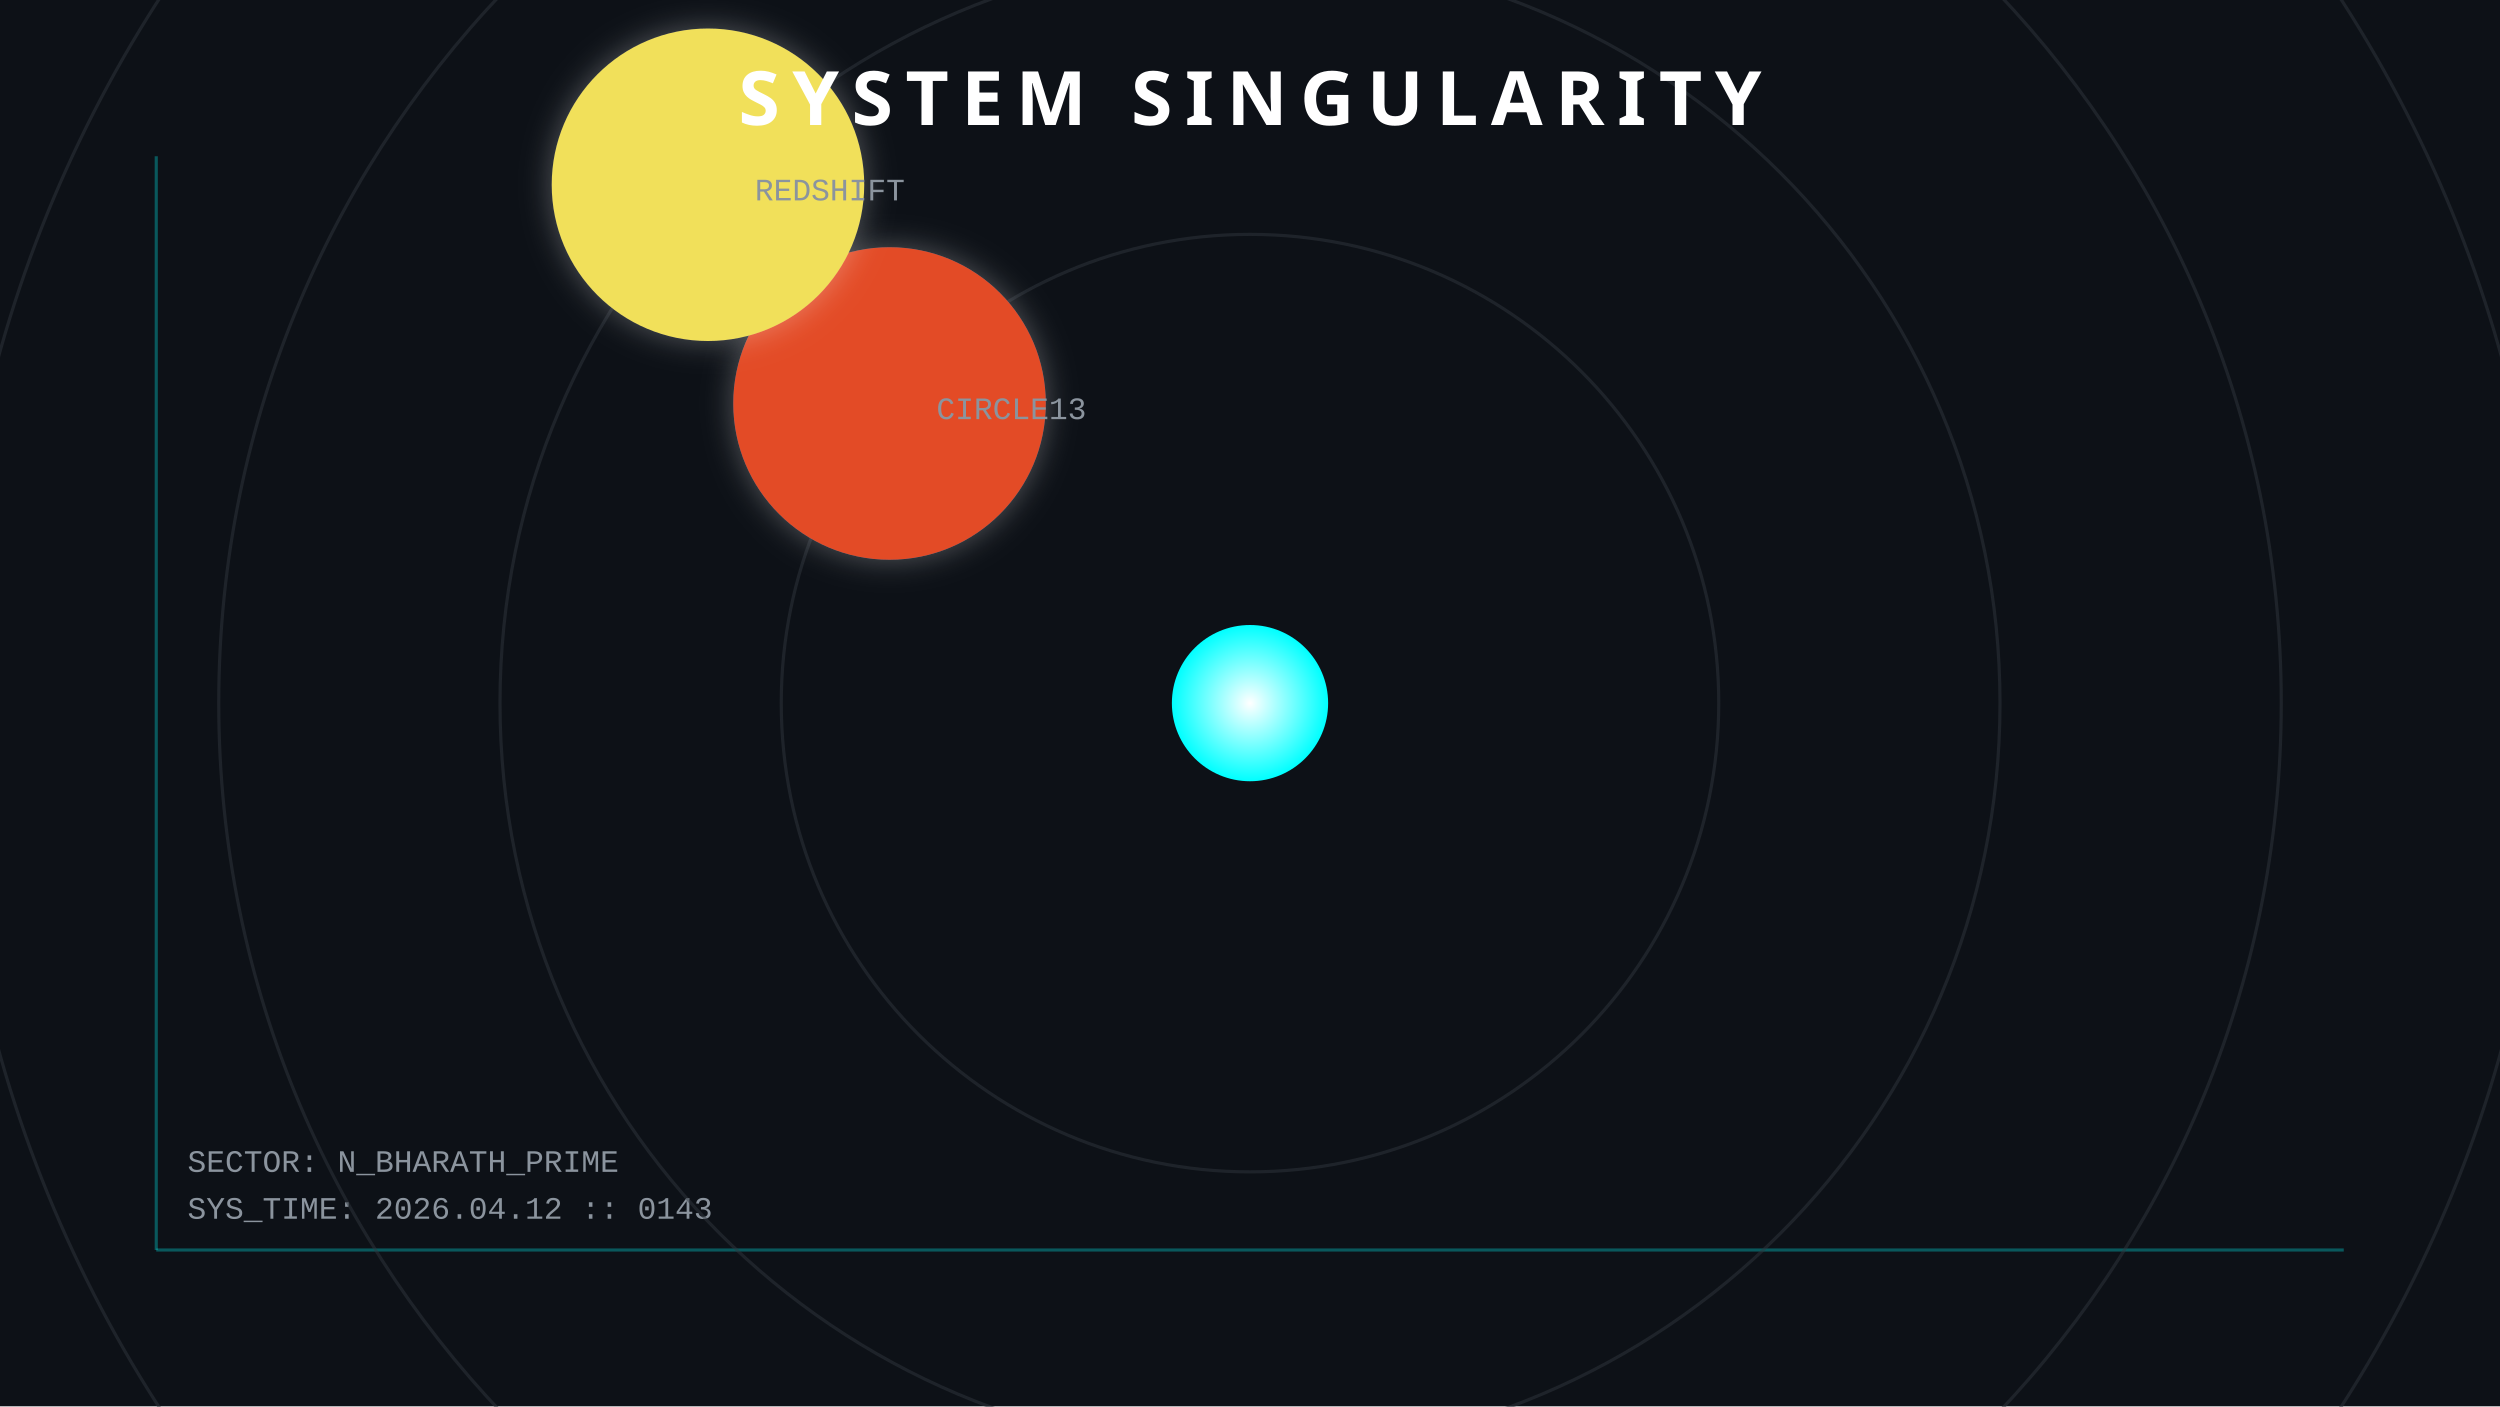
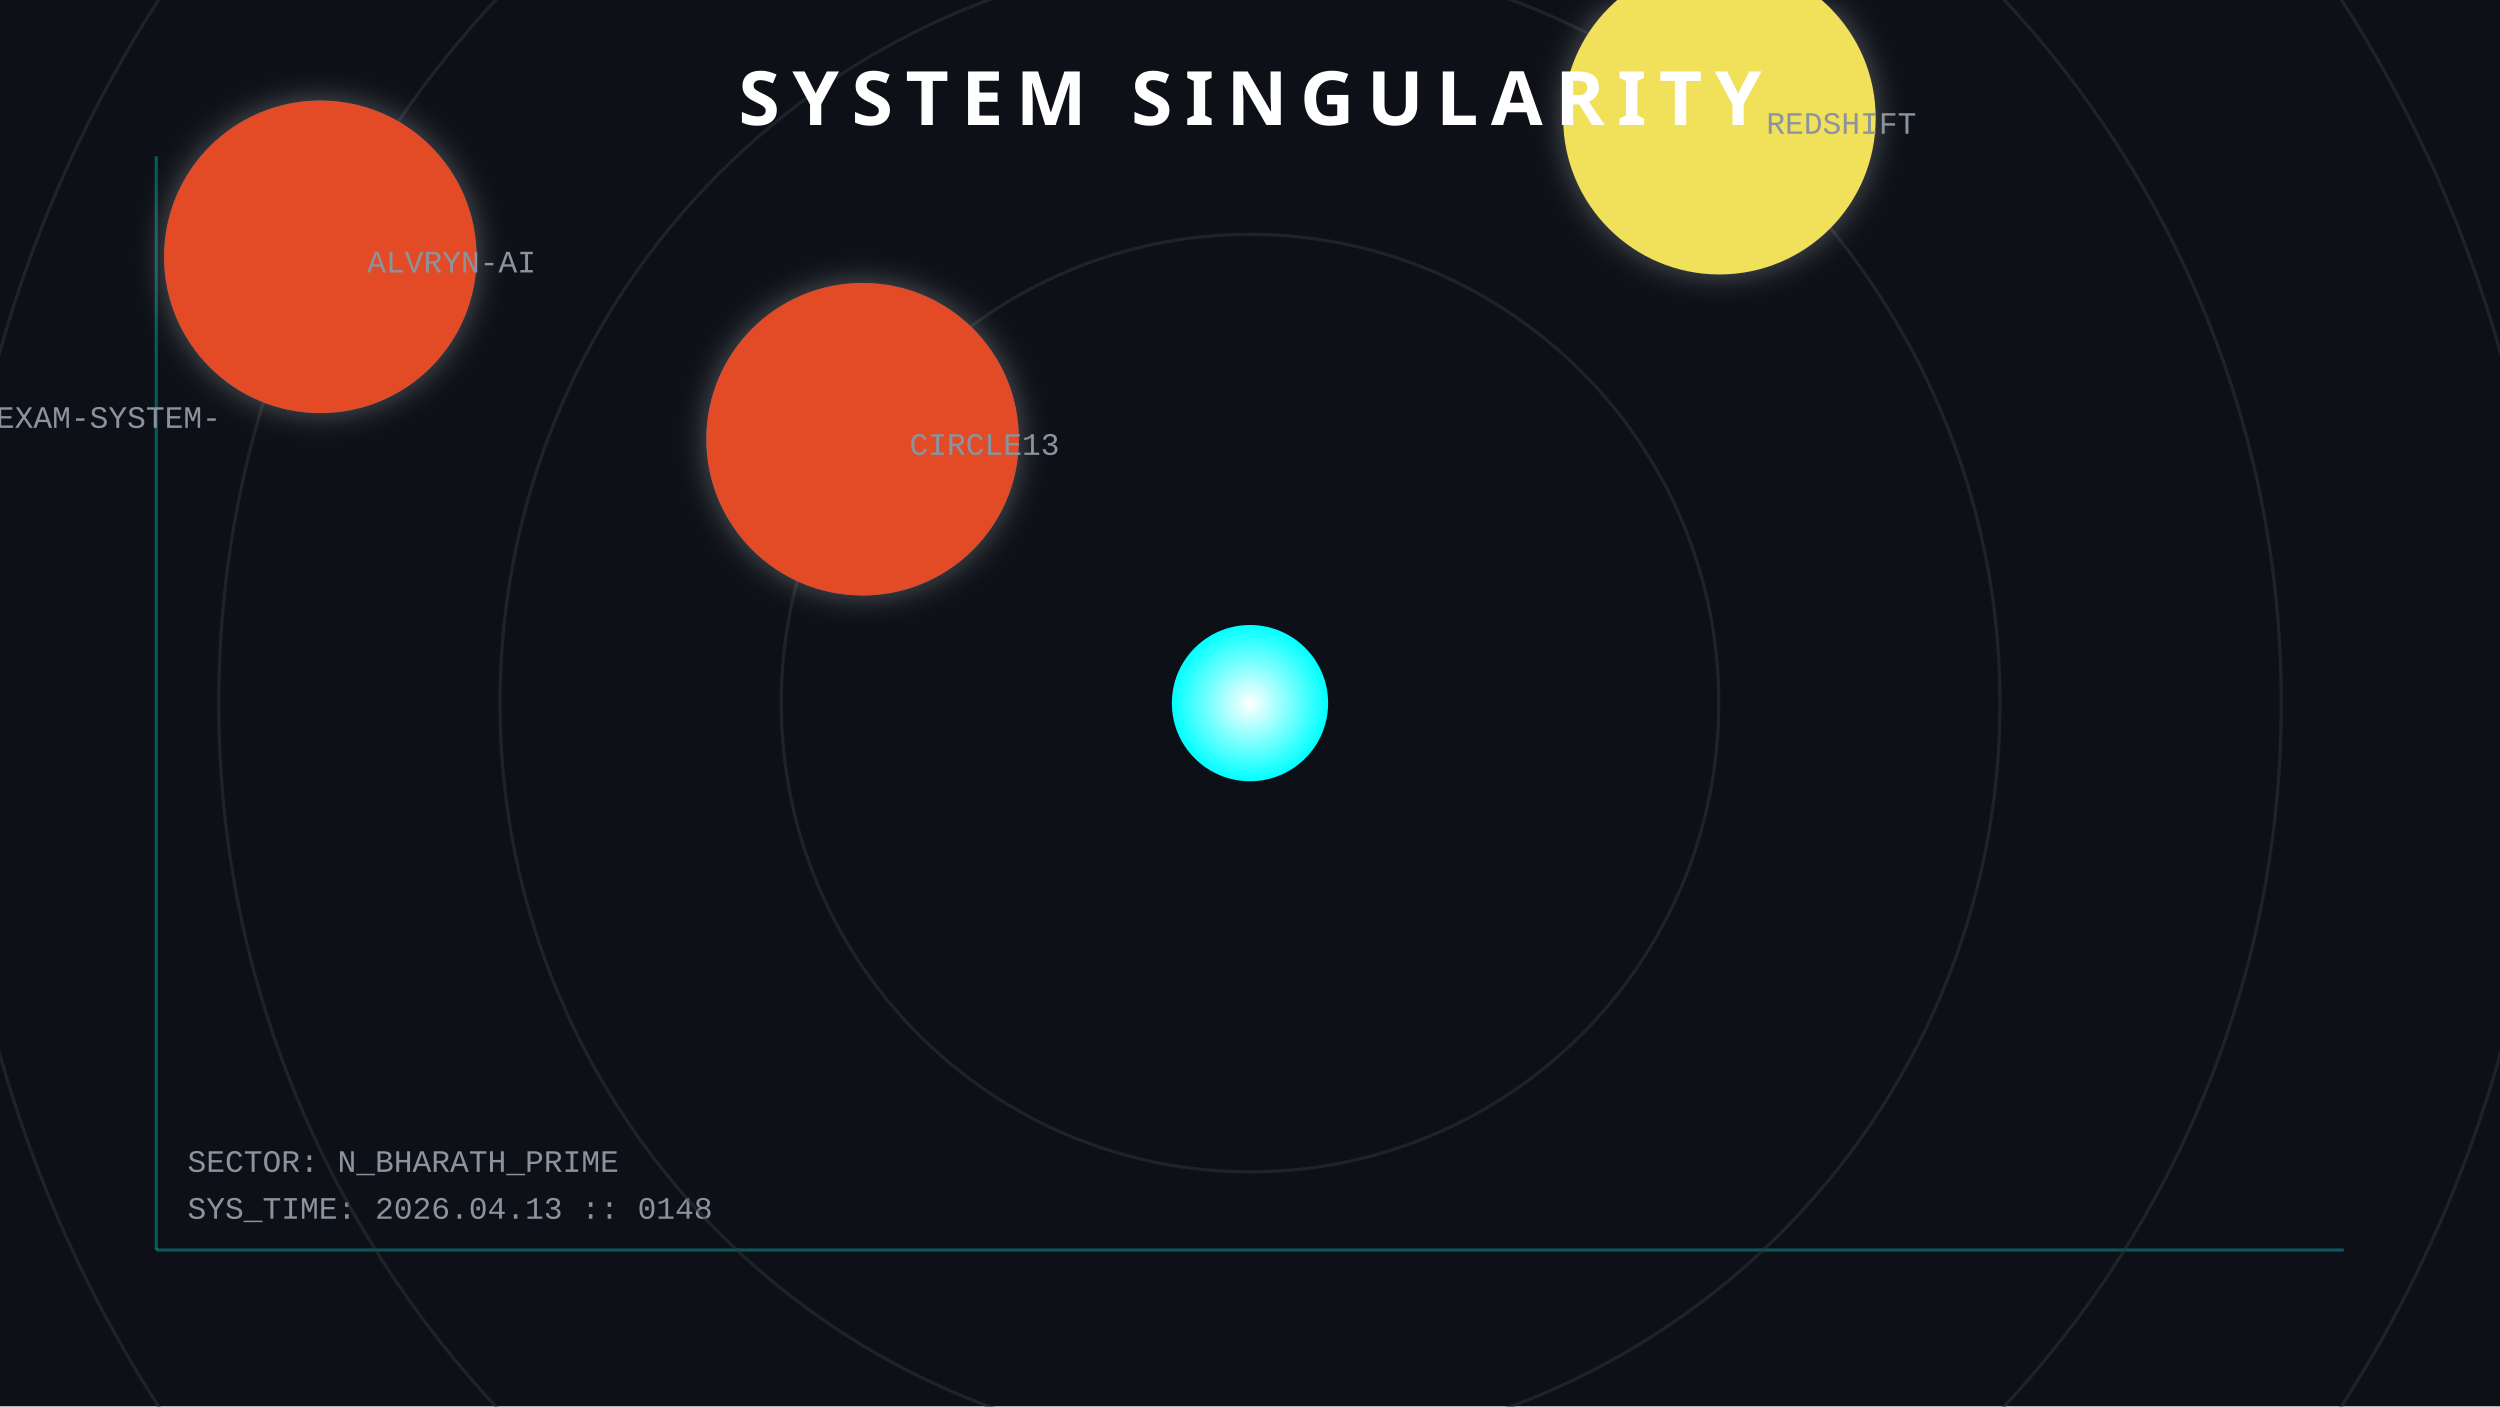
<svg xmlns="http://www.w3.org/2000/svg" width="800" height="450">
  <style>
        .orbit { fill: none; stroke: #30363d; stroke-width: 1; opacity: 0.5; }
        .planet { filter: drop-shadow(0 0 5px rgba(255,255,255,0.3)); }
        .text { font-family: 'Courier New', monospace; fill: #8b949e; font-size: 10px; }
        .title { font-family: sans-serif; fill: white; font-weight: bold; font-size: 24px; letter-spacing: 4px; }
        .hud-line { stroke: #00ffff; stroke-width: 1; opacity: 0.3; }
        
        /* ANIMATIONS */
        @keyframes pulse { 0% { r: 25; opacity: 0.8; } 50% { r: 30; opacity: 0.4; } 100% { r: 25; opacity: 0.8; } }
        .sun { animation: pulse 4s infinite; }
    </style>
  <rect width="100%" height="100%" fill="#0d1117" />
  <line x1="50" y1="50" x2="50" y2="400" class="hud-line" />
  <line x1="50" y1="400" x2="750" y2="400" class="hud-line" />
-   <text x="60" y="390" class="text">SYS_TIME: 2026.04.12 :: 0143</text>
+   <text x="60" y="390" class="text">SYS_TIME: 2026.04.13 :: 0148</text>
  <text x="60" y="375" class="text">SECTOR: N_BHARATH_PRIME</text>
  <circle cx="400" cy="225" r="25" fill="url(#grad1)" class="sun" />
  <defs>
    <radialGradient id="grad1" cx="50%" cy="50%" r="50%" fx="50%" fy="50%">
      <stop offset="0%" style="stop-color:white;stop-opacity:1" />
      <stop offset="100%" style="stop-color:#00ffff;stop-opacity:1" />
    </radialGradient>
  </defs>
  <circle cx="400" cy="225" r="150.0" class="orbit" />
-   <circle cx="284.647" cy="129.116" r="50" fill="#e34c26" class="planet" />
-   <text x="299.647" y="134.116" class="text" fill="white">CIRCLE13</text>
+   <circle cx="276.032" cy="140.549" r="50" fill="#e34c26" class="planet" />
+   <text x="291.032" y="145.549" class="text" fill="white">CIRCLE13</text>
  <circle cx="400" cy="225" r="240.0" class="orbit" />
-   <circle cx="226.55" cy="59.123" r="50" fill="#f1e05a" class="planet" />
-   <text x="241.55" y="64.123" class="text" fill="white">REDSHIFT</text>
+   <circle cx="550.219" cy="37.826" r="50" fill="#f1e05a" class="planet" />
+   <text x="565.219" y="42.826" class="text" fill="white">REDSHIFT</text>
  <circle cx="400" cy="225" r="330.0" class="orbit" />
-   <circle cx="405.582" cy="-104.953" r="50" fill="#e34c26" class="planet" />
-   <text x="420.582" y="-99.953" class="text" fill="white">ALVRYN-AI</text>
+   <circle cx="102.505" cy="82.182" r="50" fill="#e34c26" class="planet" />
+   <text x="117.505" y="87.182" class="text" fill="white">ALVRYN-AI</text>
  <circle cx="400" cy="225" r="415.422" class="orbit" />
-   <circle cx="665.956" cy="-94.128" r="46.948" fill="#f1e05a" class="planet" />
-   <text x="680.956" y="-89.128" class="text" fill="white">DRIFT-CIRCLE13</text>
+   <circle cx="312.932" cy="631.195" r="46.948" fill="#f1e05a" class="planet" />
+   <text x="327.932" y="636.195" class="text" fill="white">DRIFT-CIRCLE13</text>
  <circle cx="400" cy="225" r="461.81" class="orbit" />
-   <circle cx="222.259" cy="651.235" r="20.925" fill="#2b7489" class="planet" />
-   <text x="237.259" y="656.235" class="text" fill="white">DSATM-EXAM-SYSTEM-</text>
-   <circle cx="400" cy="225" r="504.87" class="orbit" />
-   <circle cx="888.323" cy="353.196" r="18.707" fill="#8b949e" class="planet" />
-   <text x="903.323" y="358.196" class="text" fill="white">NBHARATH1306</text>
-   <circle cx="400" cy="225" r="547.102" class="orbit" />
-   <circle cx="770.86" cy="627.224" r="18.155" fill="#e34c26" class="planet" />
-   <text x="785.86" y="632.224" class="text" fill="white">WEBSITE-EQUDATOR-TRADING-PLATFORM</text>
-   <circle cx="400" cy="225" r="577.935" class="orbit" />
-   <circle cx="937.422" cy="437.572" r="10.555" fill="#8b949e" class="planet" />
-   <text x="952.422" y="442.572" class="text" fill="white">FLASK</text>
-   <circle cx="400" cy="225" r="608.208" class="orbit" />
-   <circle cx="-181.173" cy="404.318" r="10.182" fill="#8b949e" class="planet" />
-   <text x="-166.173" y="409.318" class="text" fill="white">HCF-INTERNSHIP</text>
-   <circle cx="400" cy="225" r="637.077" class="orbit" />
-   <circle cx="408.307" cy="-412.023" r="9.246" fill="#8b949e" class="planet" />
+   <circle cx="-52.331" cy="131.917" r="20.925" fill="#2b7489" class="planet" />
+   <text x="-37.331" y="136.917" class="text" fill="white">DSATM-EXAM-SYSTEM-</text>
+   <circle cx="400" cy="225" r="504.873" class="orbit" />
+   <circle cx="92.357" cy="-175.316" r="18.709" fill="#8b949e" class="planet" />
+   <text x="107.357" y="-170.316" class="text" fill="white">NBHARATH1306</text>
+   <circle cx="400" cy="225" r="547.106" class="orbit" />
+   <circle cx="187.058" cy="728.964" r="18.155" fill="#e34c26" class="planet" />
+   <text x="202.058" y="733.964" class="text" fill="white">WEBSITE-EQUDATOR-TRADING-PLATFORM</text>
+   <circle cx="400" cy="225" r="577.938" class="orbit" />
+   <circle cx="813.448" cy="-178.823" r="10.555" fill="#8b949e" class="planet" />
+   <text x="828.448" y="-173.823" class="text" fill="white">FLASK</text>
+   <circle cx="400" cy="225" r="608.211" class="orbit" />
+   <circle cx="471.78" cy="828.96" r="10.182" fill="#8b949e" class="planet" />
+   <text x="486.78" y="833.96" class="text" fill="white">HCF-INTERNSHIP</text>
+   <circle cx="400" cy="225" r="637.08" class="orbit" />
+   <circle cx="353.456" cy="-410.378" r="9.246" fill="#8b949e" class="planet" />
  <text x="400" y="40" text-anchor="middle" class="title">SYSTEM SINGULARITY</text>
</svg>
